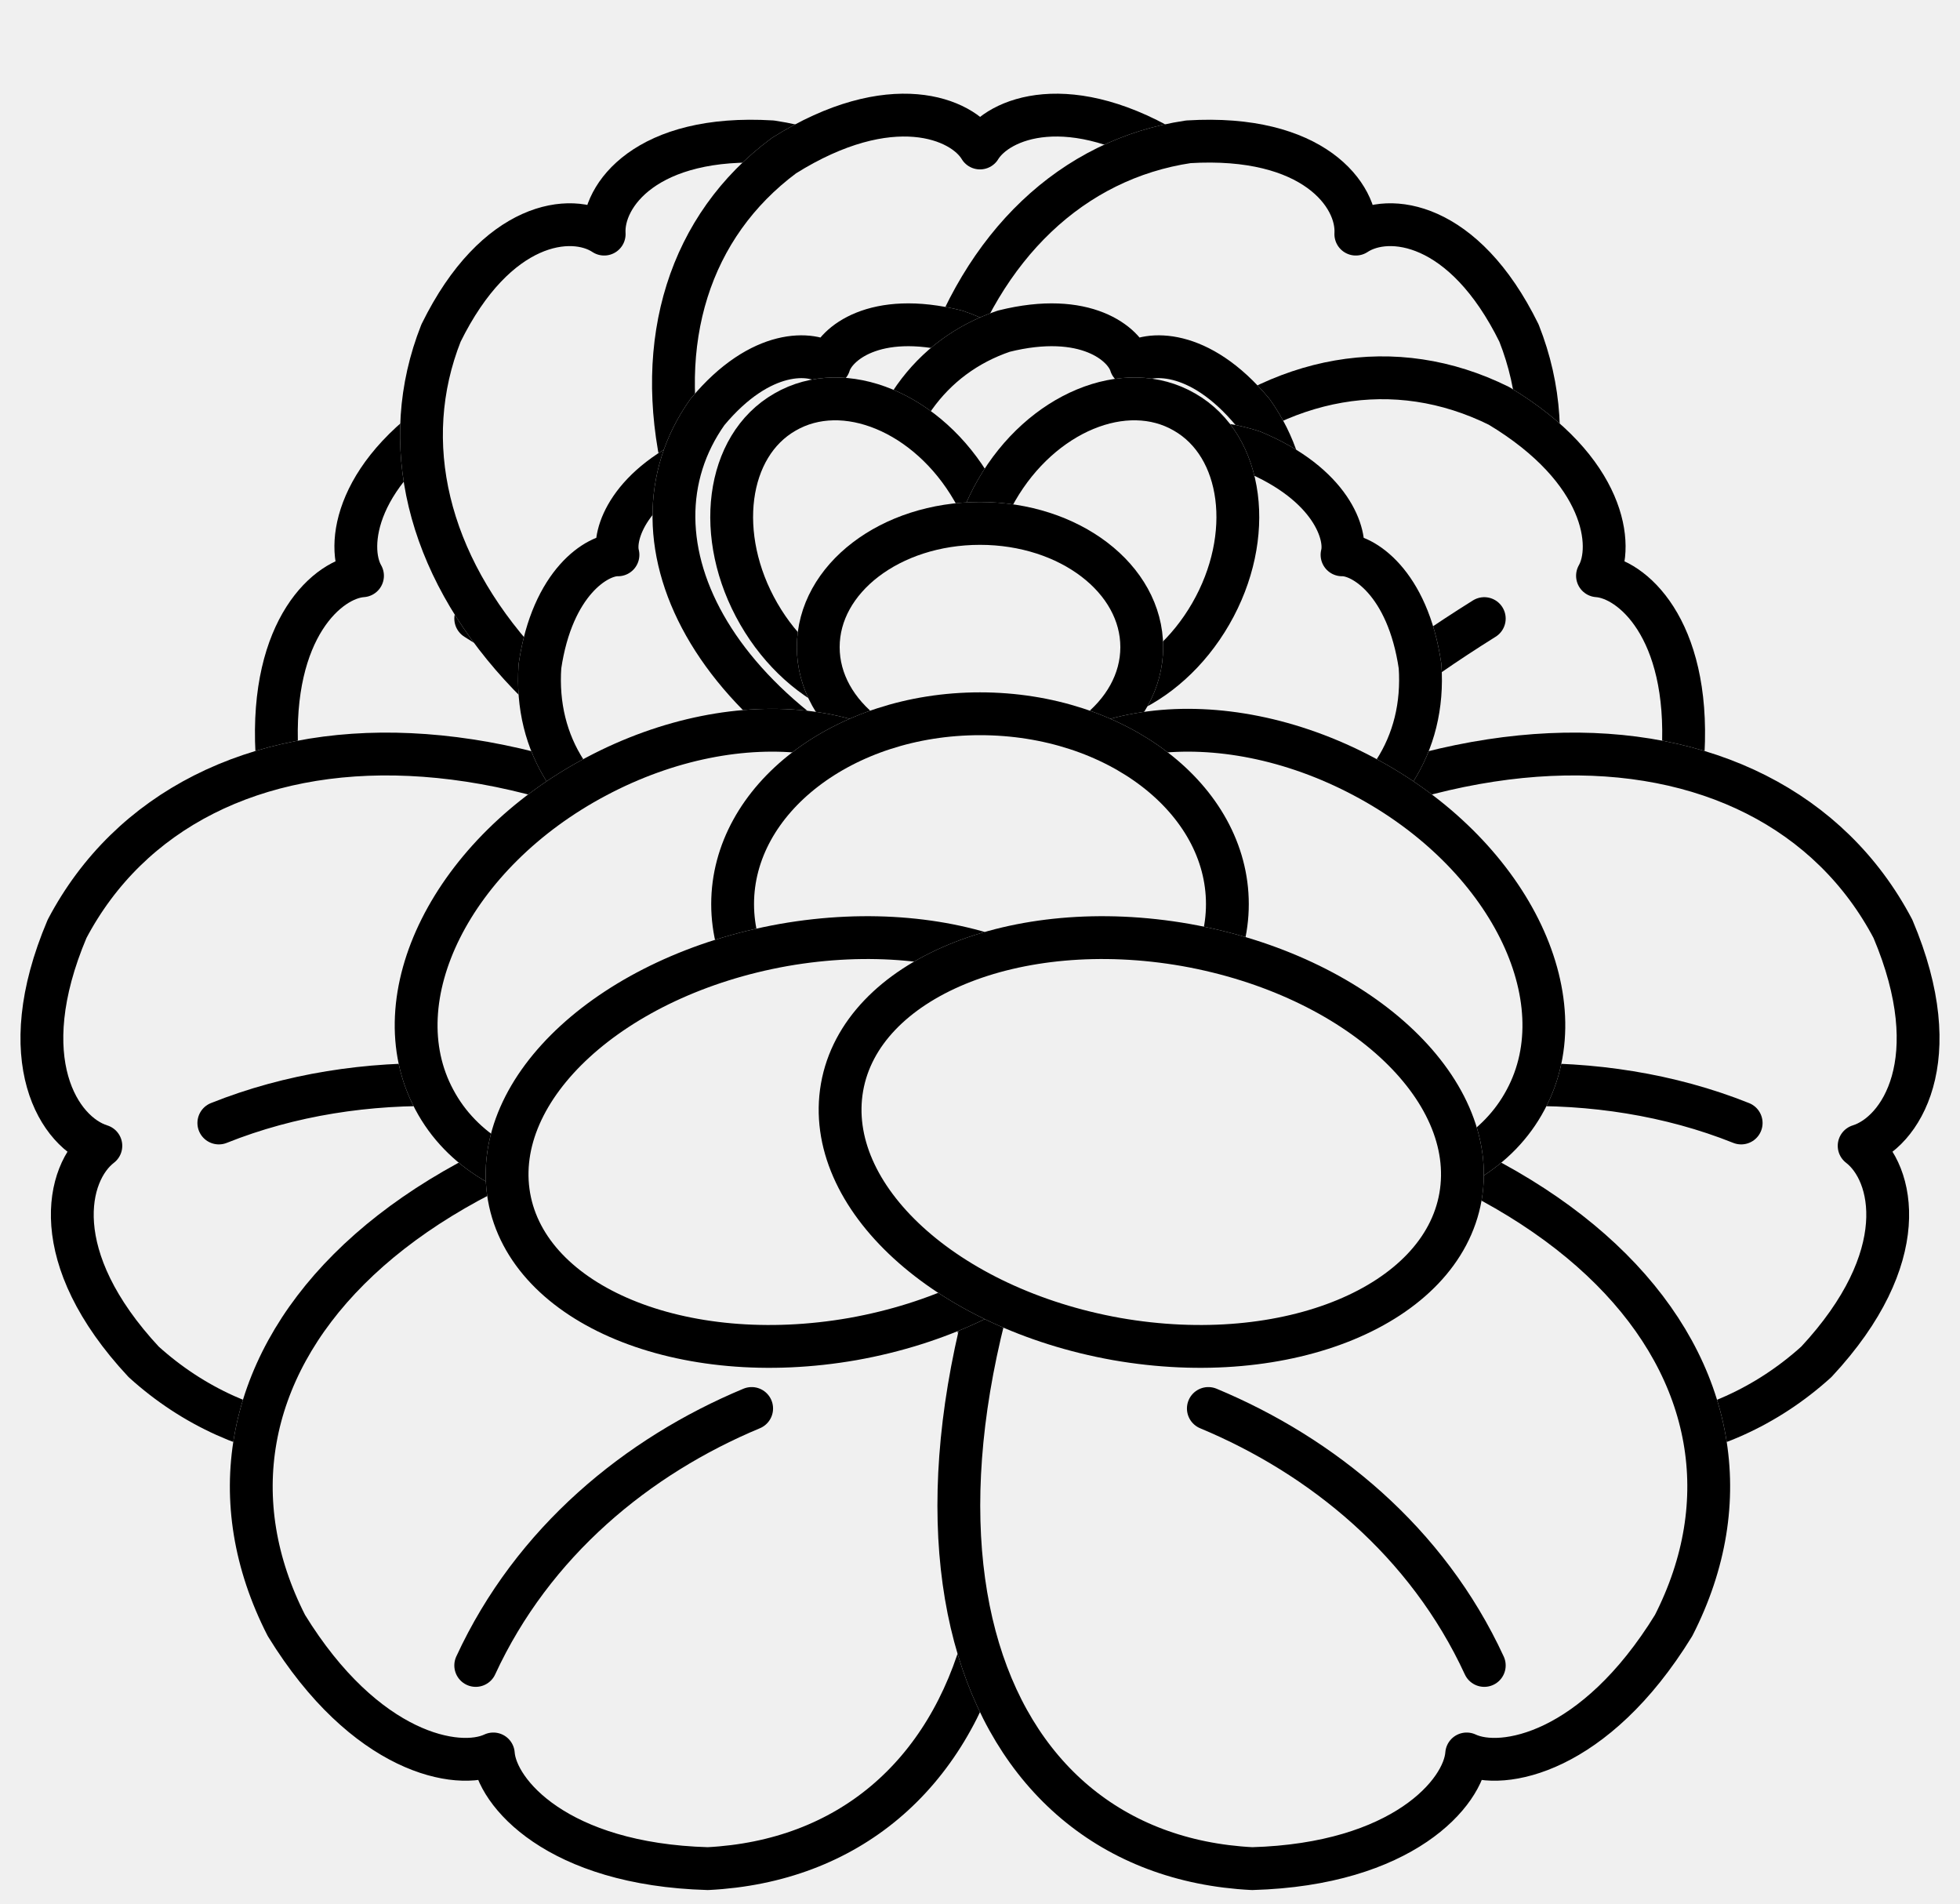
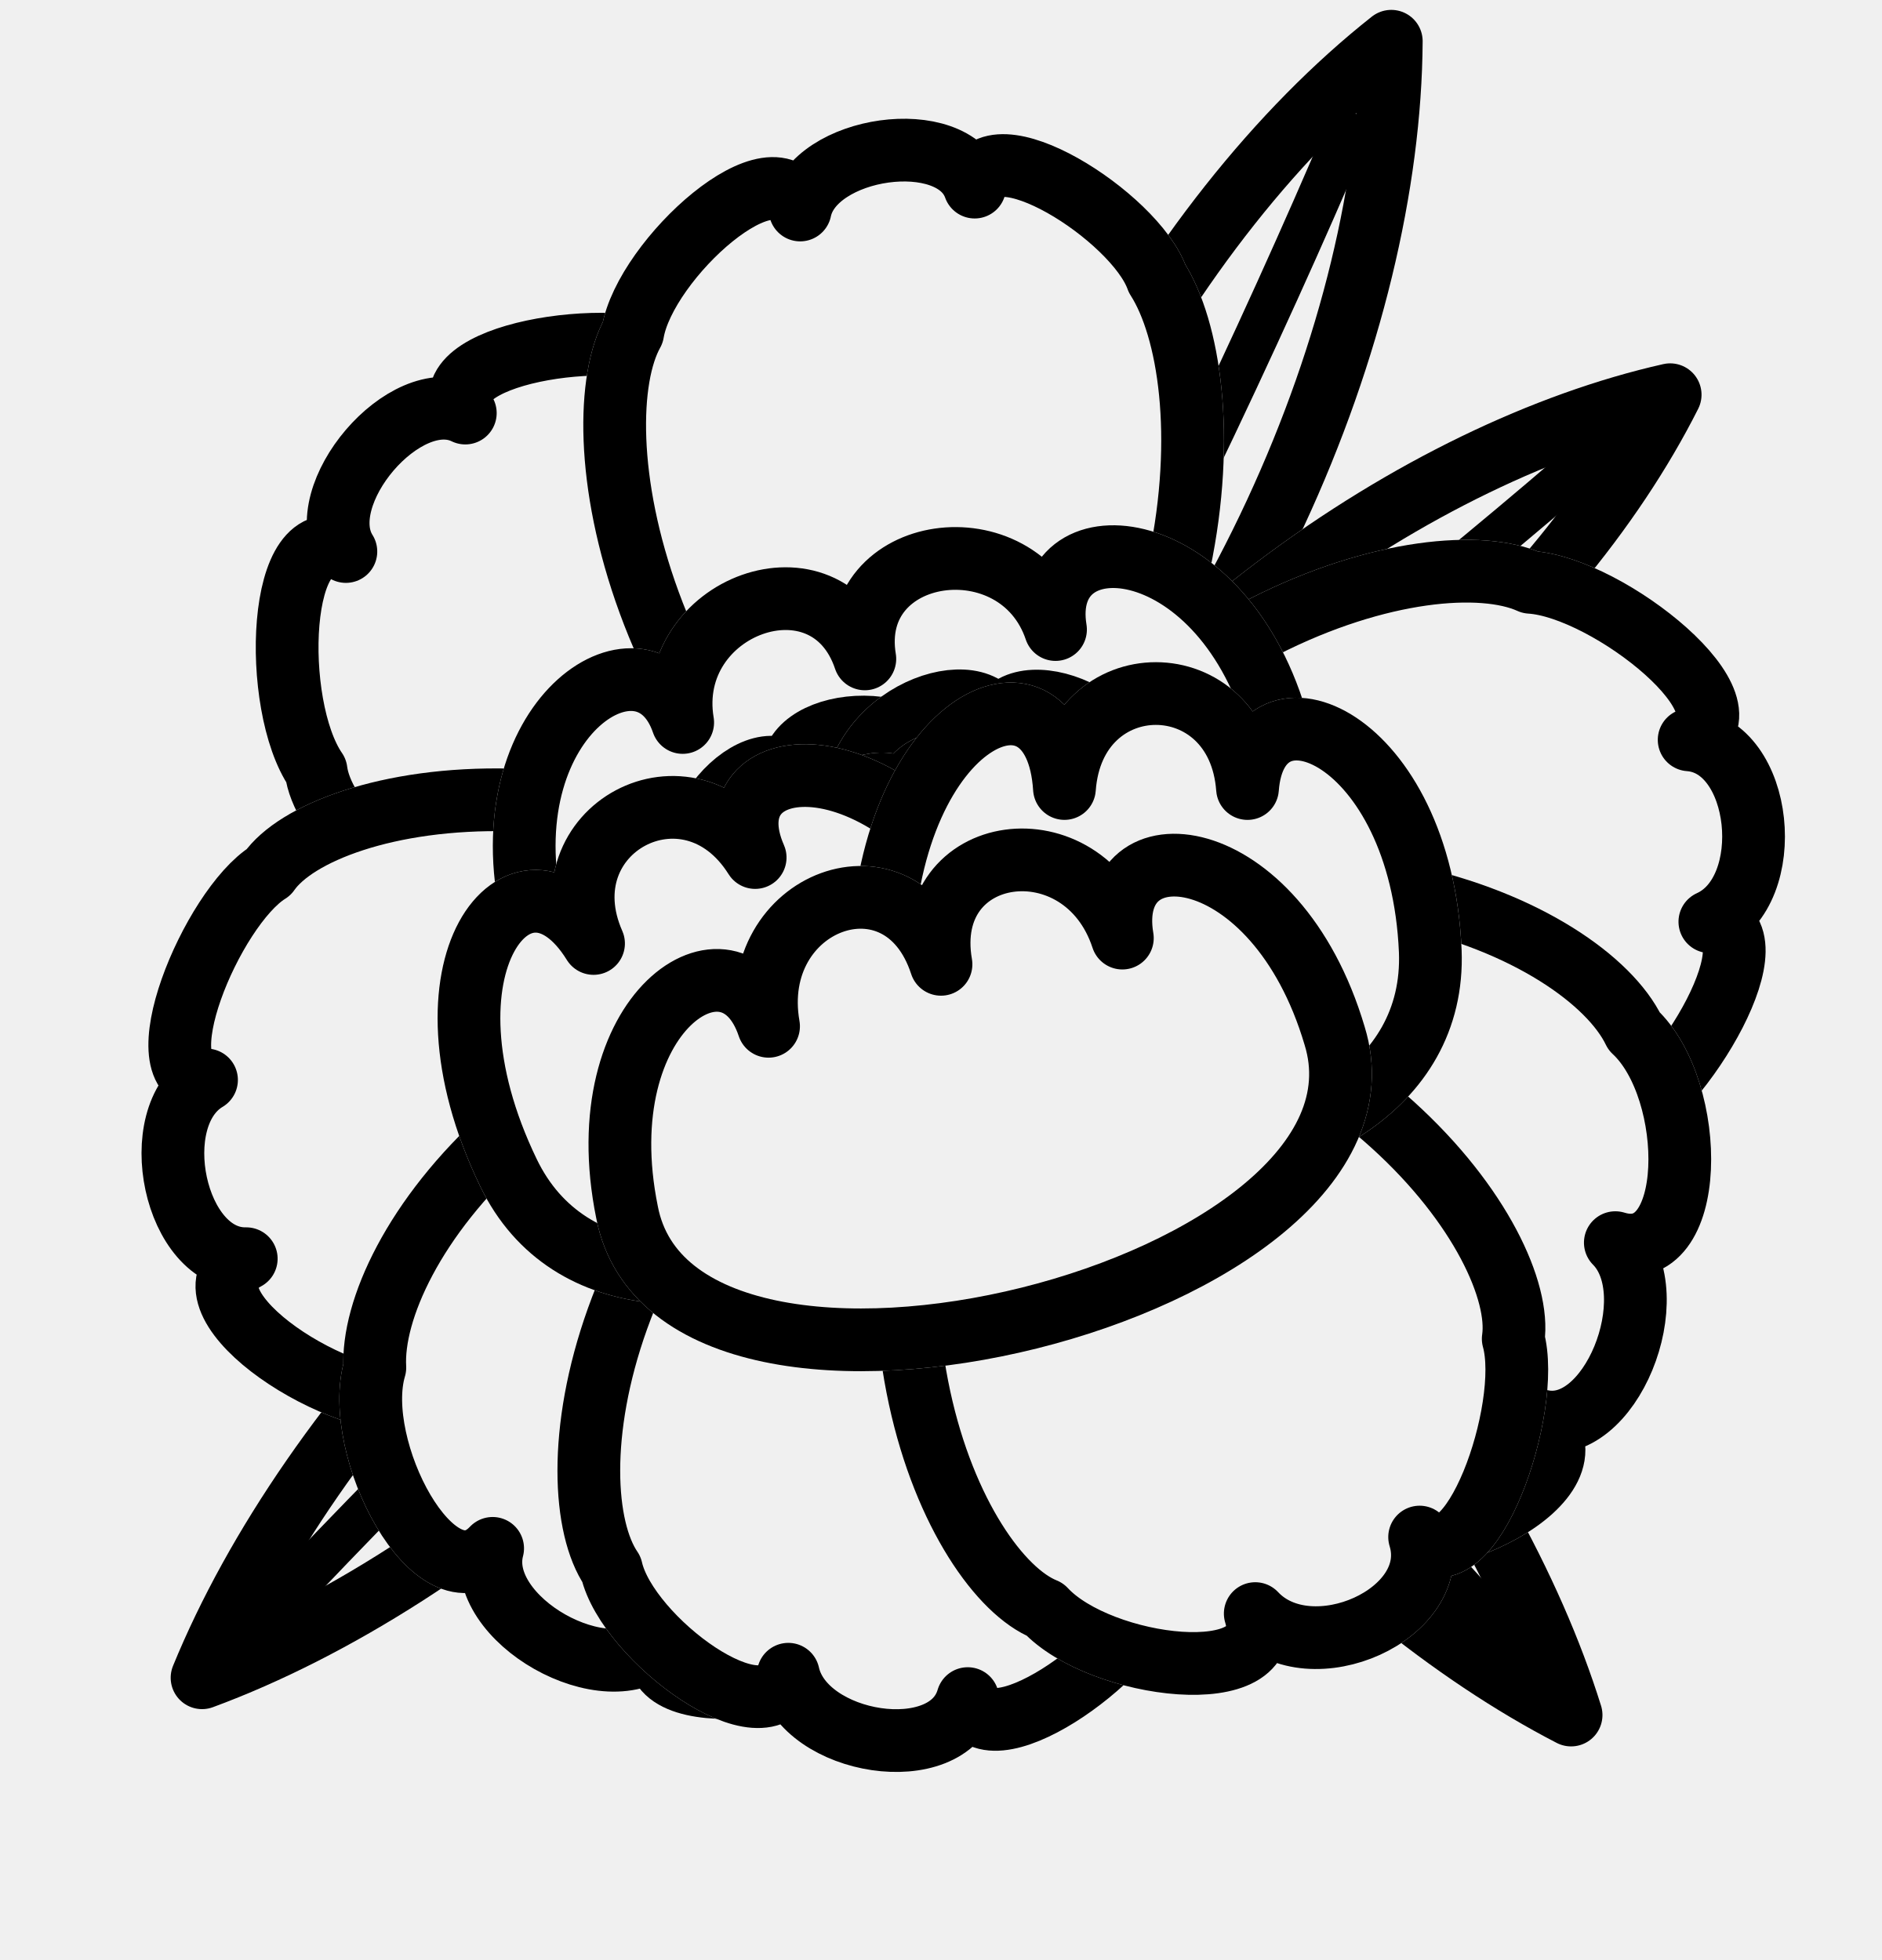
- <svg xmlns="http://www.w3.org/2000/svg" viewBox="50 60 412 400" fill="none" stroke="currentColor" stroke-width="9" stroke-linecap="round" stroke-linejoin="round">
+ <svg xmlns="http://www.w3.org/2000/svg" viewBox="16 16 480 500" fill="none" stroke="currentColor" stroke-width="16" stroke-linecap="round" stroke-linejoin="round">
  <defs>
-     <path id="pp0" d="M256 250 C176.2 288.3 114.7 266.6 108.2 218.1 C106.8 191.9 119.1 181.5 126.2 181 C122.7 174.9 124.4 158.8 146.9 145.3 C190.7 123.6 243.1 162.4 256 250Z" />
-     <path id="pp1" d="M256 246 C167.6 231.6 124.5 176 142.7 130 C154.3 106.4 170.2 104.7 177 109.2 C176.5 101.1 185.9 88.2 212.2 89.8 C261.1 97.1 287.7 162.2 256 246Z" />
-     <path id="pp2" d="M256 244 C184.8 189.4 175 122.3 214.8 92.7 C237.3 78.6 252.3 84.9 256 91.1 C259.8 84.9 274.8 78.6 297.3 92.7 C337 122.3 327.3 189.4 256 244Z" />
-     <path id="pp3" d="M256 246 C224.3 162.2 250.9 97.1 299.8 89.8 C326.1 88.2 335.5 101.1 335 109.2 C341.8 104.7 357.7 106.4 369.3 130 C387.5 176 344.4 231.6 256 246Z" />
-     <path id="pp4" d="M256 250 C268.9 162.4 321.3 123.6 365.1 145.3 C387.6 158.8 389.3 174.9 385.8 181 C392.9 181.5 405.2 191.9 403.8 218.1 C397.3 266.6 335.8 288.3 256 250Z" />
-     <path id="pp5" d="M246 270 C197.1 359.6 122 384 80.2 346.2 C59.7 324.2 63.9 306.4 71.2 300.8 C62.5 298.1 52.4 282.8 64.1 255.2 C90.4 205.3 169.4 202.5 246 270Z" />
-     <path id="pp6" d="M266 270 C342.6 202.5 421.6 205.3 447.9 255.2 C459.6 282.8 449.5 298.1 440.8 300.8 C448.1 306.4 452.3 324.2 431.8 346.2 C390 384 314.9 359.6 266 270Z" />
-     <path id="pp7" d="M236 286 C283.1 381.1 257.5 449.7 198.8 452.7 C167.1 451.8 154.3 436.7 153.7 428.6 C146.3 432.1 126.8 428.6 110.2 401.6 C83.5 349.3 130.1 292.7 236 286Z" />
-     <path id="pp8" d="M276 286 C381.9 292.7 428.5 349.3 401.8 401.6 C385.2 428.6 365.7 432.1 358.3 428.6 C357.7 436.7 344.9 451.8 313.2 452.7 C254.5 449.7 228.9 381.1 276 286Z" />
-     <path id="pp9" d="M256 236 C198.6 253.8 161.2 233.2 163.5 200 C166.1 182.3 175.6 176.5 179.9 176.6 C178.8 172.4 182.1 161.8 198.7 154.9 C230.3 144.7 259.4 176 256 236Z" />
-     <path id="pp10" d="M256 234 C199.6 214.1 179.6 173.5 198.7 146.6 C210 133 220.8 133.9 224.3 136.6 C225.6 132.3 233.8 125.3 251 129.6 C282.3 140.2 289.9 184.7 256 234Z" />
-     <path id="pp11" d="M256 234 C222.1 184.7 229.7 140.2 261 129.6 C278.2 125.3 286.4 132.3 287.7 136.6 C291.2 133.9 302 133 313.3 146.6 C332.4 173.5 312.4 214.1 256 234Z" />
-     <path id="pp12" d="M256 236 C252.6 176 281.7 144.7 313.3 154.9 C329.9 161.8 333.2 172.4 332.1 176.6 C336.4 176.5 345.9 182.3 348.5 200 C350.8 233.2 313.4 253.8 256 236Z" />
-     <path id="pp13" d="M254.5 163 C263.9 179.3 261.4 198.3 249 205.4 C236.6 212.6 218.9 205.3 209.5 189 C200.1 172.7 202.6 153.7 215 146.6 C227.4 139.4 245.1 146.7 254.5 163Z" />
-     <path id="pp14" d="M304.5 189 C295.1 205.3 277.4 212.6 265 205.4 C252.6 198.3 250.1 179.3 259.5 163 C268.9 146.7 286.6 139.4 299 146.6 C311.4 153.7 313.9 172.7 304.5 189Z" />
-     <path id="pp15" d="M290 196 C290 210.4 274.8 222 256 222 C237.2 222 222 210.4 222 196 C222 181.6 237.2 170 256 170 C274.8 170 290 181.6 290 196Z" />
-     <path id="pp16" d="M250.7 232.9 C262.2 254.3 246.9 284.8 216.7 300.8 C186.4 316.9 152.7 312.6 141.3 291.1 C129.8 269.7 145.1 239.2 175.3 223.2 C205.6 207.1 239.3 211.4 250.7 232.9Z" />
-     <path id="pp17" d="M370.7 291.1 C359.3 312.6 325.6 316.9 295.3 300.8 C265.1 284.8 249.8 254.3 261.3 232.9 C272.7 211.4 306.4 207.1 336.7 223.2 C366.9 239.2 382.2 269.7 370.7 291.1Z" />
-     <path id="pp18" d="M308 250 C308 272.1 284.7 290 256 290 C227.3 290 204 272.1 204 250 C204 227.9 227.3 210 256 210 C284.7 210 308 227.9 308 250Z" />
-     <path id="pp19" d="M287 288.5 C291 311.4 265.2 335 229.3 341.4 C193.4 347.7 161 334.3 157 311.5 C153 288.6 178.8 265 214.7 258.6 C250.6 252.3 283 265.7 287 288.5Z" />
-     <path id="pp20" d="M357 311.5 C353 334.3 320.6 347.7 284.7 341.4 C248.8 335 223 311.4 227 288.5 C231 265.7 263.4 252.3 299.3 258.6 C335.2 265 361 288.6 357 311.5Z" />
-     <mask id="pm0" maskUnits="userSpaceOnUse" x="-40" y="-40" width="600" height="600">
-       <rect x="-40" y="-40" width="600" height="600" fill="#fff" />
+     <path id="pp0" d="M256 262 C285.5 167 358.2 91.2 424.4 61.3 C406.4 131.7 344.4 216.5 256 262Z" />
+     <path id="pp1" d="M256 262 C317.6 197.3 406.3 164.5 471.6 166 C429 215.5 345.3 259.6 256 262Z" />
+     <path id="pp2" d="M256 262 C194.2 338.3 100.2 385.2 29.1 393 C71.4 335.3 159 277.4 256 262Z" />
+     <path id="pp3" d="M256 262 C323 326.7 361.7 419.1 365.6 486.7 C314.7 442 265.7 354.6 256 262Z" />
+     <path id="pp4" d="M256 262 C158.6 260.4 110.5 198.6 113.3 175.5 C106.2 156.6 119.4 109.5 134.2 123.1 C128.9 107 159.2 85.2 172.3 96.2 C166.5 79.3 214.5 83.7 227.9 95.4 C251.7 103.4 291 171.1 256 262Z" />
+     <path id="pp5" d="M256 262 C190.9 189.6 200.5 106 218.7 86.6 C226.3 69.2 266.5 47.7 267.7 66.6 C274.9 51.6 310.7 55.1 312.3 71.7 C319.5 56.6 350.2 88.9 351.8 105.6 C361.5 134.4 341.9 216.2 256 262Z" />
+     <path id="pp6" d="M256 262 C200.6 343.8 119.4 351.9 98.3 337.5 C77.2 333.5 45.1 297.3 65.9 292 C48 287.9 49.5 250.6 67.1 245.3 C50.6 241.2 79.1 202.9 95.3 197.7 C113.4 181.8 195.1 184.3 256 262Z" />
+     <path id="pp7" d="M256 262 C320.8 186.5 404.2 187 425.4 203.8 C444.4 209.8 474.7 249.3 455 252.6 C473 258.5 467.6 295.5 448.9 298.9 C465.9 304.7 431.6 339.7 414 343.1 C392.3 356.9 309.7 345.7 256 262Z" />
+     <path id="pp8" d="M256 262 C276.8 361.4 225.4 422.6 201 424.9 C184.6 434.9 135.3 429.4 144.6 412.7 C128.5 422.3 100 395.3 109 378.9 C91.1 390.4 80.2 345.2 91 326.9 C96.5 298.2 156 244.7 256 262Z" />
+     <path id="pp9" d="M256 262 C355.8 241.6 417.7 293.6 423.4 321.3 C435.5 339.8 424.6 383.9 405.7 372.5 C415.3 388.6 392.3 420.9 375.9 411.8 C388.3 430.7 342.2 440.8 322.9 429 C293.2 422.5 239.1 362.4 256 262Z" />
+     <path id="pp10" d="M246 262 C306.3 337.3 289.8 413.9 269.2 431.3 C260.3 445.9 217.2 462.6 217.3 445.4 C208 461.4 173.9 446.8 174.4 428.3 C165.1 444 136.7 409.6 137.1 391.4 C128.3 367.6 154.9 293.9 246 262Z" />
+     <path id="pp11" d="M266 262 C357.1 293.9 383.7 367.6 374.5 390 C375 408.3 348.4 449.1 339.1 433.3 C340.2 453.8 303.7 460.1 293.7 442.1 C294.9 462.8 251.9 446.3 241.9 428.1 C222.2 413.9 205.7 337.3 266 262Z" />
+     <path id="pp12" d="M158 222 C154.1 287.3 357.9 287.3 354 222 C351.6 170.7 307.4 157.1 305 186.2 C302.6 156.6 258.4 152 256 181.7 C253.6 151.5 209.4 156 207 186.2 C204.6 158.3 160.4 172 158 222Z" />
+     <path id="pp13" d="M200.1 235 C206.2 265.7 280.9 247 271.9 217 C264.1 193.2 229.6 192.9 231.3 207.3 C226.1 193.8 195.8 210.3 200.1 235Z" />
+     <path id="pp14" d="M244.1 217 C235.1 247 309.8 265.7 315.9 235 C320.2 210 290 193.5 284.7 207.3 C286.4 192.5 252 192.9 244.1 217Z" />
+     <path id="pp15" d="M223 236 C221.6 263.2 294.4 263.2 293 236 C291.3 212.6 259.8 205.1 258 219.2 C256.3 206.9 224.8 214.5 223 236Z" />
+     <path id="pp16" d="M136.1 286.9 C150.5 356.2 291.7 321 271.9 253.1 C256.5 200.7 211.5 194 216.6 224.1 C206.7 193.8 165.9 204 171.3 235.4 C160.7 202.3 124.1 229.4 136.1 286.9Z" />
+     <path id="pp17" d="M242.1 255.1 C222.3 323 363.5 358.2 377.9 288.9 C388.9 235.1 352.4 208 342.7 237.4 C348.2 205.5 307.5 195.3 297.4 226.1 C304 190 259 196.8 242.1 255.1Z" />
+     <path id="pp18" d="M163 304 C159.3 372 352.7 372 349 304 C346.7 251 304.8 236.9 302.5 266.7 C300.2 235 258.3 230.3 256 262 C253.7 229.5 211.8 234.2 209.5 266.7 C207.2 237.5 165.3 251.7 163 304Z" />
+     <mask id="pm0" maskUnits="userSpaceOnUse" x="-60" y="-60" width="640" height="640">
+       <rect x="-60" y="-60" width="640" height="640" fill="#fff" />
      <use href="#pp1" fill="#000" />
      <use href="#pp2" fill="#000" />
      <use href="#pp3" fill="#000" />
      <use href="#pp4" fill="#000" />
      <use href="#pp5" fill="#000" />
      <use href="#pp6" fill="#000" />
      <use href="#pp7" fill="#000" />
      <use href="#pp8" fill="#000" />
      <use href="#pp9" fill="#000" />
      <use href="#pp10" fill="#000" />
      <use href="#pp11" fill="#000" />
      <use href="#pp12" fill="#000" />
      <use href="#pp13" fill="#000" />
      <use href="#pp14" fill="#000" />
      <use href="#pp15" fill="#000" />
      <use href="#pp16" fill="#000" />
      <use href="#pp17" fill="#000" />
      <use href="#pp18" fill="#000" />
-       <use href="#pp19" fill="#000" />
-       <use href="#pp20" fill="#000" />
-     </mask>
-     <mask id="pm1" maskUnits="userSpaceOnUse" x="-40" y="-40" width="600" height="600">
-       <rect x="-40" y="-40" width="600" height="600" fill="#fff" />
+     </mask>
+     <mask id="pm1" maskUnits="userSpaceOnUse" x="-60" y="-60" width="640" height="640">
+       <rect x="-60" y="-60" width="640" height="640" fill="#fff" />
      <use href="#pp2" fill="#000" />
      <use href="#pp3" fill="#000" />
      <use href="#pp4" fill="#000" />
      <use href="#pp5" fill="#000" />
      <use href="#pp6" fill="#000" />
      <use href="#pp7" fill="#000" />
      <use href="#pp8" fill="#000" />
      <use href="#pp9" fill="#000" />
      <use href="#pp10" fill="#000" />
      <use href="#pp11" fill="#000" />
      <use href="#pp12" fill="#000" />
      <use href="#pp13" fill="#000" />
      <use href="#pp14" fill="#000" />
      <use href="#pp15" fill="#000" />
      <use href="#pp16" fill="#000" />
      <use href="#pp17" fill="#000" />
      <use href="#pp18" fill="#000" />
-       <use href="#pp19" fill="#000" />
-       <use href="#pp20" fill="#000" />
-     </mask>
-     <mask id="pm2" maskUnits="userSpaceOnUse" x="-40" y="-40" width="600" height="600">
-       <rect x="-40" y="-40" width="600" height="600" fill="#fff" />
+     </mask>
+     <mask id="pm2" maskUnits="userSpaceOnUse" x="-60" y="-60" width="640" height="640">
+       <rect x="-60" y="-60" width="640" height="640" fill="#fff" />
      <use href="#pp3" fill="#000" />
      <use href="#pp4" fill="#000" />
      <use href="#pp5" fill="#000" />
      <use href="#pp6" fill="#000" />
      <use href="#pp7" fill="#000" />
      <use href="#pp8" fill="#000" />
      <use href="#pp9" fill="#000" />
      <use href="#pp10" fill="#000" />
      <use href="#pp11" fill="#000" />
      <use href="#pp12" fill="#000" />
      <use href="#pp13" fill="#000" />
      <use href="#pp14" fill="#000" />
      <use href="#pp15" fill="#000" />
      <use href="#pp16" fill="#000" />
      <use href="#pp17" fill="#000" />
      <use href="#pp18" fill="#000" />
-       <use href="#pp19" fill="#000" />
-       <use href="#pp20" fill="#000" />
-     </mask>
-     <mask id="pm3" maskUnits="userSpaceOnUse" x="-40" y="-40" width="600" height="600">
-       <rect x="-40" y="-40" width="600" height="600" fill="#fff" />
+     </mask>
+     <mask id="pm3" maskUnits="userSpaceOnUse" x="-60" y="-60" width="640" height="640">
+       <rect x="-60" y="-60" width="640" height="640" fill="#fff" />
      <use href="#pp4" fill="#000" />
      <use href="#pp5" fill="#000" />
      <use href="#pp6" fill="#000" />
      <use href="#pp7" fill="#000" />
      <use href="#pp8" fill="#000" />
      <use href="#pp9" fill="#000" />
      <use href="#pp10" fill="#000" />
      <use href="#pp11" fill="#000" />
      <use href="#pp12" fill="#000" />
      <use href="#pp13" fill="#000" />
      <use href="#pp14" fill="#000" />
      <use href="#pp15" fill="#000" />
      <use href="#pp16" fill="#000" />
      <use href="#pp17" fill="#000" />
      <use href="#pp18" fill="#000" />
-       <use href="#pp19" fill="#000" />
-       <use href="#pp20" fill="#000" />
-     </mask>
-     <mask id="pm4" maskUnits="userSpaceOnUse" x="-40" y="-40" width="600" height="600">
-       <rect x="-40" y="-40" width="600" height="600" fill="#fff" />
-       <use href="#pp5" fill="#000" />
-       <use href="#pp6" fill="#000" />
-       <use href="#pp7" fill="#000" />
-       <use href="#pp8" fill="#000" />
-       <use href="#pp9" fill="#000" />
-       <use href="#pp10" fill="#000" />
-       <use href="#pp11" fill="#000" />
-       <use href="#pp12" fill="#000" />
-       <use href="#pp13" fill="#000" />
-       <use href="#pp14" fill="#000" />
-       <use href="#pp15" fill="#000" />
-       <use href="#pp16" fill="#000" />
-       <use href="#pp17" fill="#000" />
-       <use href="#pp18" fill="#000" />
-       <use href="#pp19" fill="#000" />
-       <use href="#pp20" fill="#000" />
-     </mask>
-     <mask id="pm5" maskUnits="userSpaceOnUse" x="-40" y="-40" width="600" height="600">
-       <rect x="-40" y="-40" width="600" height="600" fill="#fff" />
-       <use href="#pp6" fill="#000" />
-       <use href="#pp7" fill="#000" />
-       <use href="#pp8" fill="#000" />
-       <use href="#pp9" fill="#000" />
-       <use href="#pp10" fill="#000" />
-       <use href="#pp11" fill="#000" />
-       <use href="#pp12" fill="#000" />
-       <use href="#pp13" fill="#000" />
-       <use href="#pp14" fill="#000" />
-       <use href="#pp15" fill="#000" />
-       <use href="#pp16" fill="#000" />
-       <use href="#pp17" fill="#000" />
-       <use href="#pp18" fill="#000" />
-       <use href="#pp19" fill="#000" />
-       <use href="#pp20" fill="#000" />
-     </mask>
-     <mask id="pm6" maskUnits="userSpaceOnUse" x="-40" y="-40" width="600" height="600">
-       <rect x="-40" y="-40" width="600" height="600" fill="#fff" />
-       <use href="#pp7" fill="#000" />
-       <use href="#pp8" fill="#000" />
-       <use href="#pp9" fill="#000" />
-       <use href="#pp10" fill="#000" />
-       <use href="#pp11" fill="#000" />
-       <use href="#pp12" fill="#000" />
-       <use href="#pp13" fill="#000" />
-       <use href="#pp14" fill="#000" />
-       <use href="#pp15" fill="#000" />
-       <use href="#pp16" fill="#000" />
-       <use href="#pp17" fill="#000" />
-       <use href="#pp18" fill="#000" />
-       <use href="#pp19" fill="#000" />
-       <use href="#pp20" fill="#000" />
-     </mask>
-     <mask id="pm7" maskUnits="userSpaceOnUse" x="-40" y="-40" width="600" height="600">
-       <rect x="-40" y="-40" width="600" height="600" fill="#fff" />
-       <use href="#pp8" fill="#000" />
-       <use href="#pp9" fill="#000" />
-       <use href="#pp10" fill="#000" />
-       <use href="#pp11" fill="#000" />
-       <use href="#pp12" fill="#000" />
-       <use href="#pp13" fill="#000" />
-       <use href="#pp14" fill="#000" />
-       <use href="#pp15" fill="#000" />
-       <use href="#pp16" fill="#000" />
-       <use href="#pp17" fill="#000" />
-       <use href="#pp18" fill="#000" />
-       <use href="#pp19" fill="#000" />
-       <use href="#pp20" fill="#000" />
-     </mask>
-     <mask id="pm8" maskUnits="userSpaceOnUse" x="-40" y="-40" width="600" height="600">
-       <rect x="-40" y="-40" width="600" height="600" fill="#fff" />
-       <use href="#pp9" fill="#000" />
-       <use href="#pp10" fill="#000" />
-       <use href="#pp11" fill="#000" />
-       <use href="#pp12" fill="#000" />
-       <use href="#pp13" fill="#000" />
-       <use href="#pp14" fill="#000" />
-       <use href="#pp15" fill="#000" />
-       <use href="#pp16" fill="#000" />
-       <use href="#pp17" fill="#000" />
-       <use href="#pp18" fill="#000" />
-       <use href="#pp19" fill="#000" />
-       <use href="#pp20" fill="#000" />
-     </mask>
-     <mask id="pm9" maskUnits="userSpaceOnUse" x="-40" y="-40" width="600" height="600">
-       <rect x="-40" y="-40" width="600" height="600" fill="#fff" />
-       <use href="#pp10" fill="#000" />
-       <use href="#pp11" fill="#000" />
-       <use href="#pp12" fill="#000" />
-       <use href="#pp13" fill="#000" />
-       <use href="#pp14" fill="#000" />
-       <use href="#pp15" fill="#000" />
-       <use href="#pp16" fill="#000" />
-       <use href="#pp17" fill="#000" />
-       <use href="#pp18" fill="#000" />
-       <use href="#pp19" fill="#000" />
-       <use href="#pp20" fill="#000" />
-     </mask>
-     <mask id="pm10" maskUnits="userSpaceOnUse" x="-40" y="-40" width="600" height="600">
-       <rect x="-40" y="-40" width="600" height="600" fill="#fff" />
-       <use href="#pp11" fill="#000" />
-       <use href="#pp12" fill="#000" />
-       <use href="#pp13" fill="#000" />
-       <use href="#pp14" fill="#000" />
-       <use href="#pp15" fill="#000" />
-       <use href="#pp16" fill="#000" />
-       <use href="#pp17" fill="#000" />
-       <use href="#pp18" fill="#000" />
-       <use href="#pp19" fill="#000" />
-       <use href="#pp20" fill="#000" />
-     </mask>
-     <mask id="pm11" maskUnits="userSpaceOnUse" x="-40" y="-40" width="600" height="600">
-       <rect x="-40" y="-40" width="600" height="600" fill="#fff" />
-       <use href="#pp12" fill="#000" />
-       <use href="#pp13" fill="#000" />
-       <use href="#pp14" fill="#000" />
-       <use href="#pp15" fill="#000" />
-       <use href="#pp16" fill="#000" />
-       <use href="#pp17" fill="#000" />
-       <use href="#pp18" fill="#000" />
-       <use href="#pp19" fill="#000" />
-       <use href="#pp20" fill="#000" />
-     </mask>
-     <mask id="pm12" maskUnits="userSpaceOnUse" x="-40" y="-40" width="600" height="600">
-       <rect x="-40" y="-40" width="600" height="600" fill="#fff" />
-       <use href="#pp13" fill="#000" />
-       <use href="#pp14" fill="#000" />
-       <use href="#pp15" fill="#000" />
-       <use href="#pp16" fill="#000" />
-       <use href="#pp17" fill="#000" />
-       <use href="#pp18" fill="#000" />
-       <use href="#pp19" fill="#000" />
-       <use href="#pp20" fill="#000" />
-     </mask>
-     <mask id="pm13" maskUnits="userSpaceOnUse" x="-40" y="-40" width="600" height="600">
-       <rect x="-40" y="-40" width="600" height="600" fill="#fff" />
-       <use href="#pp14" fill="#000" />
-       <use href="#pp15" fill="#000" />
-       <use href="#pp16" fill="#000" />
-       <use href="#pp17" fill="#000" />
-       <use href="#pp18" fill="#000" />
-       <use href="#pp19" fill="#000" />
-       <use href="#pp20" fill="#000" />
-     </mask>
-     <mask id="pm14" maskUnits="userSpaceOnUse" x="-40" y="-40" width="600" height="600">
-       <rect x="-40" y="-40" width="600" height="600" fill="#fff" />
-       <use href="#pp15" fill="#000" />
-       <use href="#pp16" fill="#000" />
-       <use href="#pp17" fill="#000" />
-       <use href="#pp18" fill="#000" />
-       <use href="#pp19" fill="#000" />
-       <use href="#pp20" fill="#000" />
-     </mask>
-     <mask id="pm15" maskUnits="userSpaceOnUse" x="-40" y="-40" width="600" height="600">
-       <rect x="-40" y="-40" width="600" height="600" fill="#fff" />
-       <use href="#pp16" fill="#000" />
-       <use href="#pp17" fill="#000" />
-       <use href="#pp18" fill="#000" />
-       <use href="#pp19" fill="#000" />
-       <use href="#pp20" fill="#000" />
-     </mask>
-     <mask id="pm16" maskUnits="userSpaceOnUse" x="-40" y="-40" width="600" height="600">
-       <rect x="-40" y="-40" width="600" height="600" fill="#fff" />
-       <use href="#pp17" fill="#000" />
-       <use href="#pp18" fill="#000" />
-       <use href="#pp19" fill="#000" />
-       <use href="#pp20" fill="#000" />
-     </mask>
-     <mask id="pm17" maskUnits="userSpaceOnUse" x="-40" y="-40" width="600" height="600">
-       <rect x="-40" y="-40" width="600" height="600" fill="#fff" />
-       <use href="#pp18" fill="#000" />
-       <use href="#pp19" fill="#000" />
-       <use href="#pp20" fill="#000" />
-     </mask>
-     <mask id="pm18" maskUnits="userSpaceOnUse" x="-40" y="-40" width="600" height="600">
-       <rect x="-40" y="-40" width="600" height="600" fill="#fff" />
-       <use href="#pp19" fill="#000" />
-       <use href="#pp20" fill="#000" />
-     </mask>
-     <mask id="pm19" maskUnits="userSpaceOnUse" x="-40" y="-40" width="600" height="600">
-       <rect x="-40" y="-40" width="600" height="600" fill="#fff" />
-       <use href="#pp20" fill="#000" />
+     </mask>
+     <mask id="pm4" maskUnits="userSpaceOnUse" x="-60" y="-60" width="640" height="640">
+       <rect x="-60" y="-60" width="640" height="640" fill="#fff" />
+       <use href="#pp5" fill="#000" />
+       <use href="#pp6" fill="#000" />
+       <use href="#pp7" fill="#000" />
+       <use href="#pp8" fill="#000" />
+       <use href="#pp9" fill="#000" />
+       <use href="#pp10" fill="#000" />
+       <use href="#pp11" fill="#000" />
+       <use href="#pp12" fill="#000" />
+       <use href="#pp13" fill="#000" />
+       <use href="#pp14" fill="#000" />
+       <use href="#pp15" fill="#000" />
+       <use href="#pp16" fill="#000" />
+       <use href="#pp17" fill="#000" />
+       <use href="#pp18" fill="#000" />
+     </mask>
+     <mask id="pm5" maskUnits="userSpaceOnUse" x="-60" y="-60" width="640" height="640">
+       <rect x="-60" y="-60" width="640" height="640" fill="#fff" />
+       <use href="#pp6" fill="#000" />
+       <use href="#pp7" fill="#000" />
+       <use href="#pp8" fill="#000" />
+       <use href="#pp9" fill="#000" />
+       <use href="#pp10" fill="#000" />
+       <use href="#pp11" fill="#000" />
+       <use href="#pp12" fill="#000" />
+       <use href="#pp13" fill="#000" />
+       <use href="#pp14" fill="#000" />
+       <use href="#pp15" fill="#000" />
+       <use href="#pp16" fill="#000" />
+       <use href="#pp17" fill="#000" />
+       <use href="#pp18" fill="#000" />
+     </mask>
+     <mask id="pm6" maskUnits="userSpaceOnUse" x="-60" y="-60" width="640" height="640">
+       <rect x="-60" y="-60" width="640" height="640" fill="#fff" />
+       <use href="#pp7" fill="#000" />
+       <use href="#pp8" fill="#000" />
+       <use href="#pp9" fill="#000" />
+       <use href="#pp10" fill="#000" />
+       <use href="#pp11" fill="#000" />
+       <use href="#pp12" fill="#000" />
+       <use href="#pp13" fill="#000" />
+       <use href="#pp14" fill="#000" />
+       <use href="#pp15" fill="#000" />
+       <use href="#pp16" fill="#000" />
+       <use href="#pp17" fill="#000" />
+       <use href="#pp18" fill="#000" />
+     </mask>
+     <mask id="pm7" maskUnits="userSpaceOnUse" x="-60" y="-60" width="640" height="640">
+       <rect x="-60" y="-60" width="640" height="640" fill="#fff" />
+       <use href="#pp8" fill="#000" />
+       <use href="#pp9" fill="#000" />
+       <use href="#pp10" fill="#000" />
+       <use href="#pp11" fill="#000" />
+       <use href="#pp12" fill="#000" />
+       <use href="#pp13" fill="#000" />
+       <use href="#pp14" fill="#000" />
+       <use href="#pp15" fill="#000" />
+       <use href="#pp16" fill="#000" />
+       <use href="#pp17" fill="#000" />
+       <use href="#pp18" fill="#000" />
+     </mask>
+     <mask id="pm8" maskUnits="userSpaceOnUse" x="-60" y="-60" width="640" height="640">
+       <rect x="-60" y="-60" width="640" height="640" fill="#fff" />
+       <use href="#pp9" fill="#000" />
+       <use href="#pp10" fill="#000" />
+       <use href="#pp11" fill="#000" />
+       <use href="#pp12" fill="#000" />
+       <use href="#pp13" fill="#000" />
+       <use href="#pp14" fill="#000" />
+       <use href="#pp15" fill="#000" />
+       <use href="#pp16" fill="#000" />
+       <use href="#pp17" fill="#000" />
+       <use href="#pp18" fill="#000" />
+     </mask>
+     <mask id="pm9" maskUnits="userSpaceOnUse" x="-60" y="-60" width="640" height="640">
+       <rect x="-60" y="-60" width="640" height="640" fill="#fff" />
+       <use href="#pp10" fill="#000" />
+       <use href="#pp11" fill="#000" />
+       <use href="#pp12" fill="#000" />
+       <use href="#pp13" fill="#000" />
+       <use href="#pp14" fill="#000" />
+       <use href="#pp15" fill="#000" />
+       <use href="#pp16" fill="#000" />
+       <use href="#pp17" fill="#000" />
+       <use href="#pp18" fill="#000" />
+     </mask>
+     <mask id="pm10" maskUnits="userSpaceOnUse" x="-60" y="-60" width="640" height="640">
+       <rect x="-60" y="-60" width="640" height="640" fill="#fff" />
+       <use href="#pp11" fill="#000" />
+       <use href="#pp12" fill="#000" />
+       <use href="#pp13" fill="#000" />
+       <use href="#pp14" fill="#000" />
+       <use href="#pp15" fill="#000" />
+       <use href="#pp16" fill="#000" />
+       <use href="#pp17" fill="#000" />
+       <use href="#pp18" fill="#000" />
+     </mask>
+     <mask id="pm11" maskUnits="userSpaceOnUse" x="-60" y="-60" width="640" height="640">
+       <rect x="-60" y="-60" width="640" height="640" fill="#fff" />
+       <use href="#pp12" fill="#000" />
+       <use href="#pp13" fill="#000" />
+       <use href="#pp14" fill="#000" />
+       <use href="#pp15" fill="#000" />
+       <use href="#pp16" fill="#000" />
+       <use href="#pp17" fill="#000" />
+       <use href="#pp18" fill="#000" />
+     </mask>
+     <mask id="pm12" maskUnits="userSpaceOnUse" x="-60" y="-60" width="640" height="640">
+       <rect x="-60" y="-60" width="640" height="640" fill="#fff" />
+       <use href="#pp13" fill="#000" />
+       <use href="#pp14" fill="#000" />
+       <use href="#pp15" fill="#000" />
+       <use href="#pp16" fill="#000" />
+       <use href="#pp17" fill="#000" />
+       <use href="#pp18" fill="#000" />
+     </mask>
+     <mask id="pm13" maskUnits="userSpaceOnUse" x="-60" y="-60" width="640" height="640">
+       <rect x="-60" y="-60" width="640" height="640" fill="#fff" />
+       <use href="#pp14" fill="#000" />
+       <use href="#pp15" fill="#000" />
+       <use href="#pp16" fill="#000" />
+       <use href="#pp17" fill="#000" />
+       <use href="#pp18" fill="#000" />
+     </mask>
+     <mask id="pm14" maskUnits="userSpaceOnUse" x="-60" y="-60" width="640" height="640">
+       <rect x="-60" y="-60" width="640" height="640" fill="#fff" />
+       <use href="#pp15" fill="#000" />
+       <use href="#pp16" fill="#000" />
+       <use href="#pp17" fill="#000" />
+       <use href="#pp18" fill="#000" />
+     </mask>
+     <mask id="pm15" maskUnits="userSpaceOnUse" x="-60" y="-60" width="640" height="640">
+       <rect x="-60" y="-60" width="640" height="640" fill="#fff" />
+       <use href="#pp16" fill="#000" />
+       <use href="#pp17" fill="#000" />
+       <use href="#pp18" fill="#000" />
+     </mask>
+     <mask id="pm16" maskUnits="userSpaceOnUse" x="-60" y="-60" width="640" height="640">
+       <rect x="-60" y="-60" width="640" height="640" fill="#fff" />
+       <use href="#pp17" fill="#000" />
+       <use href="#pp18" fill="#000" />
+     </mask>
+     <mask id="pm17" maskUnits="userSpaceOnUse" x="-60" y="-60" width="640" height="640">
+       <rect x="-60" y="-60" width="640" height="640" fill="#fff" />
+       <use href="#pp18" fill="#000" />
    </mask>
  </defs>
-   <g mask="url(#pm0)">
-     <use href="#pp0" />
-     <path d="M150 190 C166 200 182 212 196 226" />
-   </g>
-   <g mask="url(#pm1)">
-     <use href="#pp1" />
-   </g>
-   <g mask="url(#pm2)">
-     <use href="#pp2" />
-   </g>
-   <g mask="url(#pm3)">
-     <use href="#pp3" />
-   </g>
-   <g mask="url(#pm4)">
-     <use href="#pp4" />
-     <path d="M362 190 C346 200 330 212 316 226" />
-   </g>
-   <g mask="url(#pm5)">
-     <use href="#pp5" />
-     <path d="M96 296 C126 284 162 286 190 298" />
-   </g>
-   <g mask="url(#pm6)">
-     <use href="#pp6" />
-     <path d="M416 296 C386 284 350 286 322 298" />
-   </g>
-   <g mask="url(#pm7)">
-     <use href="#pp7" />
-     <path d="M150 410 C162 384 184 366 208 356" />
-   </g>
-   <g mask="url(#pm8)">
-     <use href="#pp8" />
-     <path d="M362 410 C350 384 328 366 304 356" />
-   </g>
-   <g mask="url(#pm9)">
-     <use href="#pp9" />
-   </g>
-   <g mask="url(#pm10)">
-     <use href="#pp10" />
-   </g>
-   <g mask="url(#pm11)">
-     <use href="#pp11" />
-   </g>
-   <g mask="url(#pm12)">
-     <use href="#pp12" />
-   </g>
-   <g mask="url(#pm13)">
-     <use href="#pp13" />
-   </g>
-   <g mask="url(#pm14)">
-     <use href="#pp14" />
-   </g>
-   <g mask="url(#pm15)">
-     <use href="#pp15" />
-   </g>
-   <g mask="url(#pm16)">
-     <use href="#pp16" />
-   </g>
-   <g mask="url(#pm17)">
-     <use href="#pp17" />
-   </g>
-   <g mask="url(#pm18)">
-     <use href="#pp18" />
-   </g>
-   <g mask="url(#pm19)">
-     <use href="#pp19" />
-   </g>
-   <g>
-     <use href="#pp20" />
+   <g transform="rotate(-14 256 262)">
+     <g mask="url(#pm0)">
+       <use href="#pp0" />
+       <path d="M269.5 245.9 C326.6 184.4 376 123.3 407.6 81.4" stroke-width="11.2" />
+     </g>
+     <g mask="url(#pm1)">
+       <use href="#pp1" />
+       <path d="M273.2 254.3 C343.8 227 407.9 197.1 450 175.6" stroke-width="11.2" />
+     </g>
+     <g mask="url(#pm2)">
+       <use href="#pp2" />
+       <path d="M237.8 272.5 C163.3 311.1 95.9 351.5 51.8 379.9" stroke-width="11.2" />
+     </g>
+     <g mask="url(#pm3)">
+       <use href="#pp3" />
+       <path d="M264.8 280 C296.7 353.4 330.6 420.3 354.6 464.2" stroke-width="11.2" />
+     </g>
+     <g mask="url(#pm4)">
+       <use href="#pp4" />
+     </g>
+     <g mask="url(#pm5)">
+       <use href="#pp5" />
+     </g>
+     <g mask="url(#pm6)">
+       <use href="#pp6" />
+     </g>
+     <g mask="url(#pm7)">
+       <use href="#pp7" />
+     </g>
+     <g mask="url(#pm8)">
+       <use href="#pp8" />
+     </g>
+     <g mask="url(#pm9)">
+       <use href="#pp9" />
+     </g>
+     <g mask="url(#pm10)">
+       <use href="#pp10" />
+     </g>
+     <g mask="url(#pm11)">
+       <use href="#pp11" />
+     </g>
+     <g mask="url(#pm12)">
+       <use href="#pp12" />
+     </g>
+     <g mask="url(#pm13)">
+       <use href="#pp13" />
+     </g>
+     <g mask="url(#pm14)">
+       <use href="#pp14" />
+     </g>
+     <g mask="url(#pm15)">
+       <use href="#pp15" />
+     </g>
+     <g mask="url(#pm16)">
+       <use href="#pp16" />
+     </g>
+     <g mask="url(#pm17)">
+       <use href="#pp17" />
+     </g>
+     <g>
+       <use href="#pp18" />
+     </g>
  </g>
</svg>
